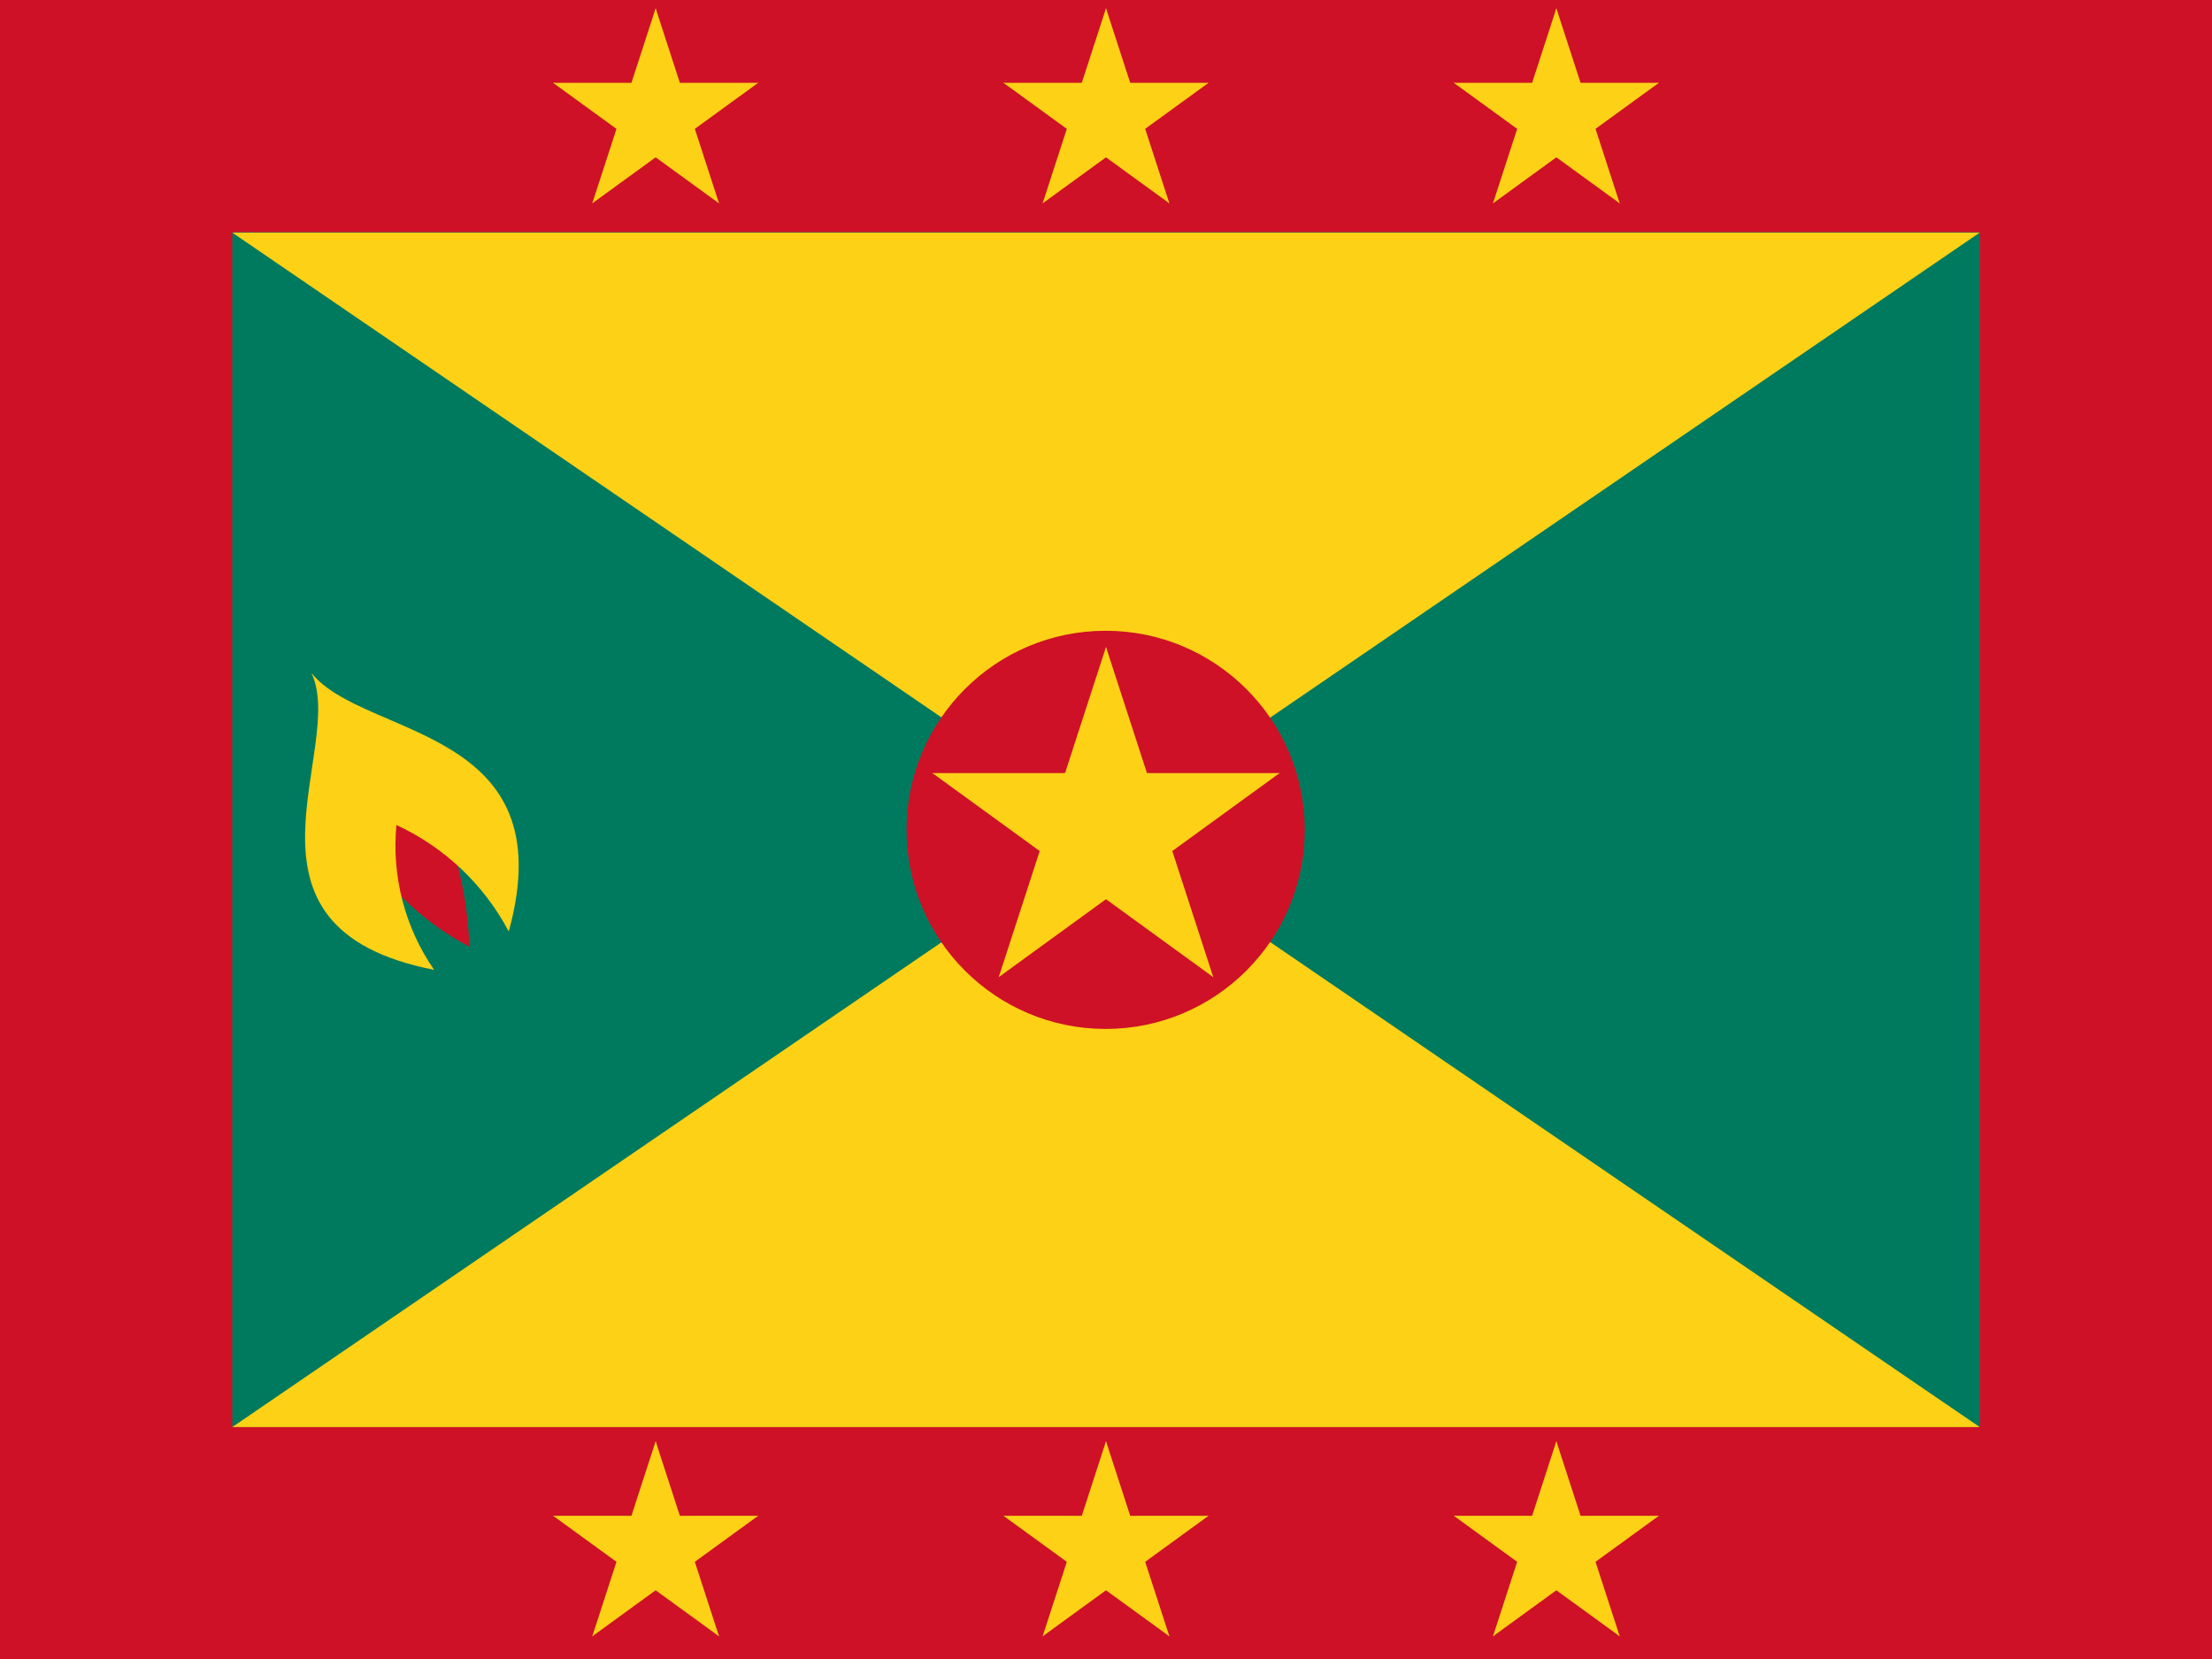
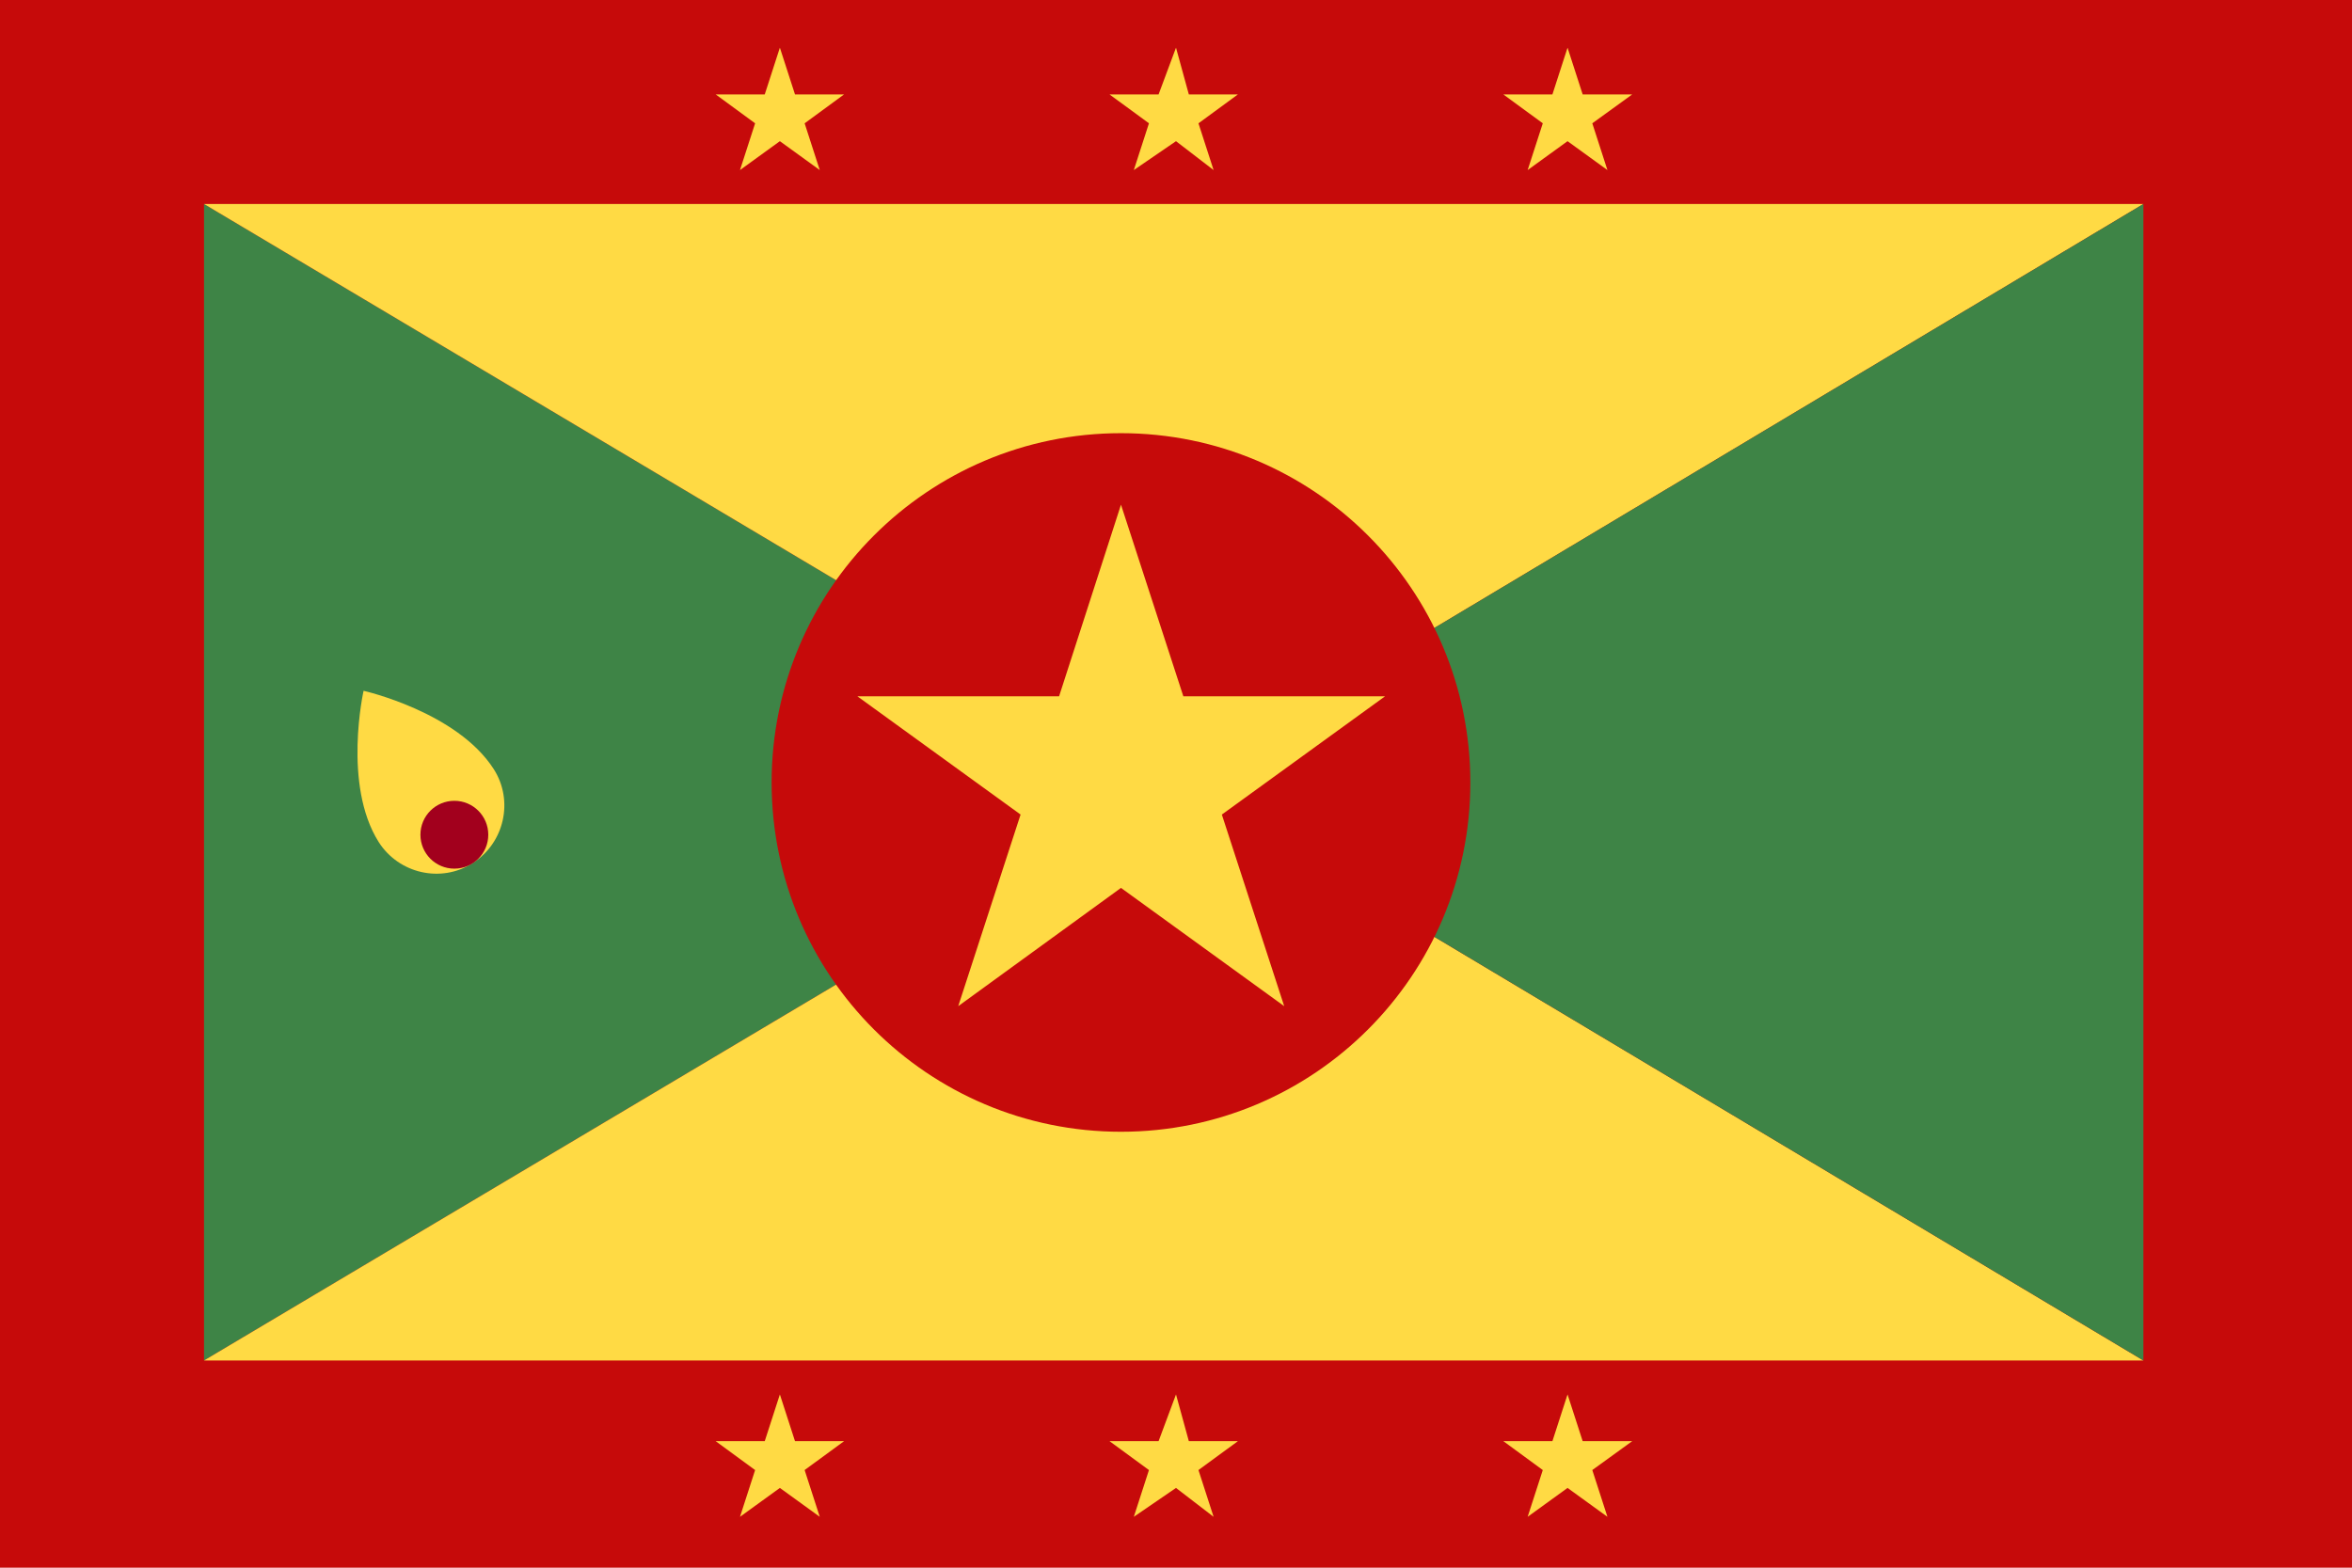
- <svg xmlns="http://www.w3.org/2000/svg" xmlns:xlink="http://www.w3.org/1999/xlink" id="flag-icon-css-gd" viewBox="0 0 640 480">
-   <defs>
-     <g id="c">
-       <g id="b">
-         <path id="a" fill="#fcd116" d="M0-1v1h.5" transform="rotate(18 0 -1)" />
-         <use transform="scale(-1 1)" xlink:href="#a" />
-       </g>
-       <use transform="rotate(72)" xlink:href="#b" />
-       <use transform="rotate(144)" xlink:href="#b" />
-       <use transform="rotate(216)" xlink:href="#b" />
-       <use transform="rotate(288)" xlink:href="#b" />
-     </g>
-   </defs>
-   <path fill="#ce1126" d="M0 0h640v480H0z" />
-   <path fill="#007a5e" d="M67.2 67.2h505.6v345.6H67.2z" />
-   <path fill="#fcd116" d="M67.2 67.3h505.6L67.2 412.9h505.6z" />
-   <circle cx="319.9" cy="240.1" r="57.6" fill="#ce1126" />
-   <use width="100%" height="100%" transform="matrix(52.8 0 0 52.8 320 240)" xlink:href="#c" />
-   <use width="100%" height="100%" x="-100" transform="translate(-30.3)" xlink:href="#d" />
-   <use id="d" width="100%" height="100%" transform="matrix(31.2 0 0 31.2 320 33.6)" xlink:href="#c" />
-   <use width="100%" height="100%" x="100" transform="translate(30.3)" xlink:href="#d" />
-   <path fill="#ce1126" d="M102.3 240.7a80.4 80.4 0 0 0 33.5 33.2 111 111 0 0 0-11.3-45l-22.2 11.8z" />
-   <path fill="#fcd116" d="M90.1 194.7c10.4 21.7-27.1 73.7 35.5 85.9a63.2 63.2 0 0 1-10.9-41.9 70 70 0 0 1 32.5 30.8c16.4-59.5-42-55.8-57.1-74.8z" />
-   <use width="100%" height="100%" x="-100" transform="translate(-30.3 414.6)" xlink:href="#d" />
-   <use width="100%" height="100%" transform="matrix(31.2 0 0 31.2 320 448.2)" xlink:href="#c" />
-   <use width="100%" height="100%" x="100" transform="translate(30.3 414.6)" xlink:href="#d" />
+ <svg xmlns="http://www.w3.org/2000/svg" version="1.1" viewBox="0 0 513 342">
+   <rect y="0" fill="#c60a0a" width="513" height="342" />
+   <polygon fill="#3E8446" points="256.5,170.7 44.5,296.8 44.5,44.5 " />
+   <g>
+     <polygon fill="#FFDA44" points="256.5,170.7 467.5,296.8 44.5,296.8  " />
+     <polygon fill="#FFDA44" points="467.5,44.5 256.5,170.7 44.5,44.5  " />
+   </g>
+   <polygon fill="#3E8446" points="467.5,44.5 467.5,296.8 256.5,170.7 " />
+   <g fill="#FFDA44">
+     <polygon points="256.5,10.4 259.3,20.6 270,20.6 261.4,26.9 264.7,37.1 256.5,30.8 247.3,37.1 250.6,26.9 242,20.6   252.7,20.6  " />
+     <polygon points="170.1,10.4 173.4,20.6 184.1,20.6 175.5,26.9 178.8,37.1 170.1,30.8 161.4,37.1 164.7,26.9   156.1,20.6 166.8,20.6  " />
+     <polygon points="341.9,10.4 345.2,20.6 356,20.6 347.3,26.9 350.6,37.1 341.9,30.8 333.2,37.1 336.5,26.9 327.9,20.6   338.6,20.6  " />
+     <polygon points="256.5,304.2 259.3,314.4 270,314.4 261.4,320.7 264.7,330.9 256.5,324.6 247.3,330.9 250.6,320.7   242,314.4 252.7,314.4  " />
+     <polygon points="170.1,304.2 173.4,314.4 184.1,314.4 175.5,320.7 178.8,330.9 170.1,324.6 161.4,330.9 164.7,320.7   156.1,314.4 166.8,314.4  " />
+     <polygon points="341.9,304.2 345.2,314.4 356,314.4 347.3,320.7 350.6,330.9 341.9,324.6 333.2,330.9 336.5,320.7   327.9,314.4 338.6,314.4  " />
+   </g>
+   <g>
+     <circle fill="#c60a0a" cx="244.5" cy="170.7" r="76.2" />
+     <polygon fill="#FFDA44" points="244.5,110.1 258.1,151.9 302.1,151.9 266.5,177.7 280.1,219.5 244.5,193.7 209,219.5 222.6,177.7   187,151.9 231,151.9  " />
+   </g>
+   <path fill="#FFDA44" d="M107.7,167.8c4.4,6.9,2.3,16.1-4.6,20.5s-16.1,2.3-20.5-4.6c-7.9-12.5-3.3-33-3.3-33S99.7,155.3,107.7,167.8z" />
+   <circle fill="#A2001D" cx="99.1" cy="182.1" r="7.4" />
</svg>
